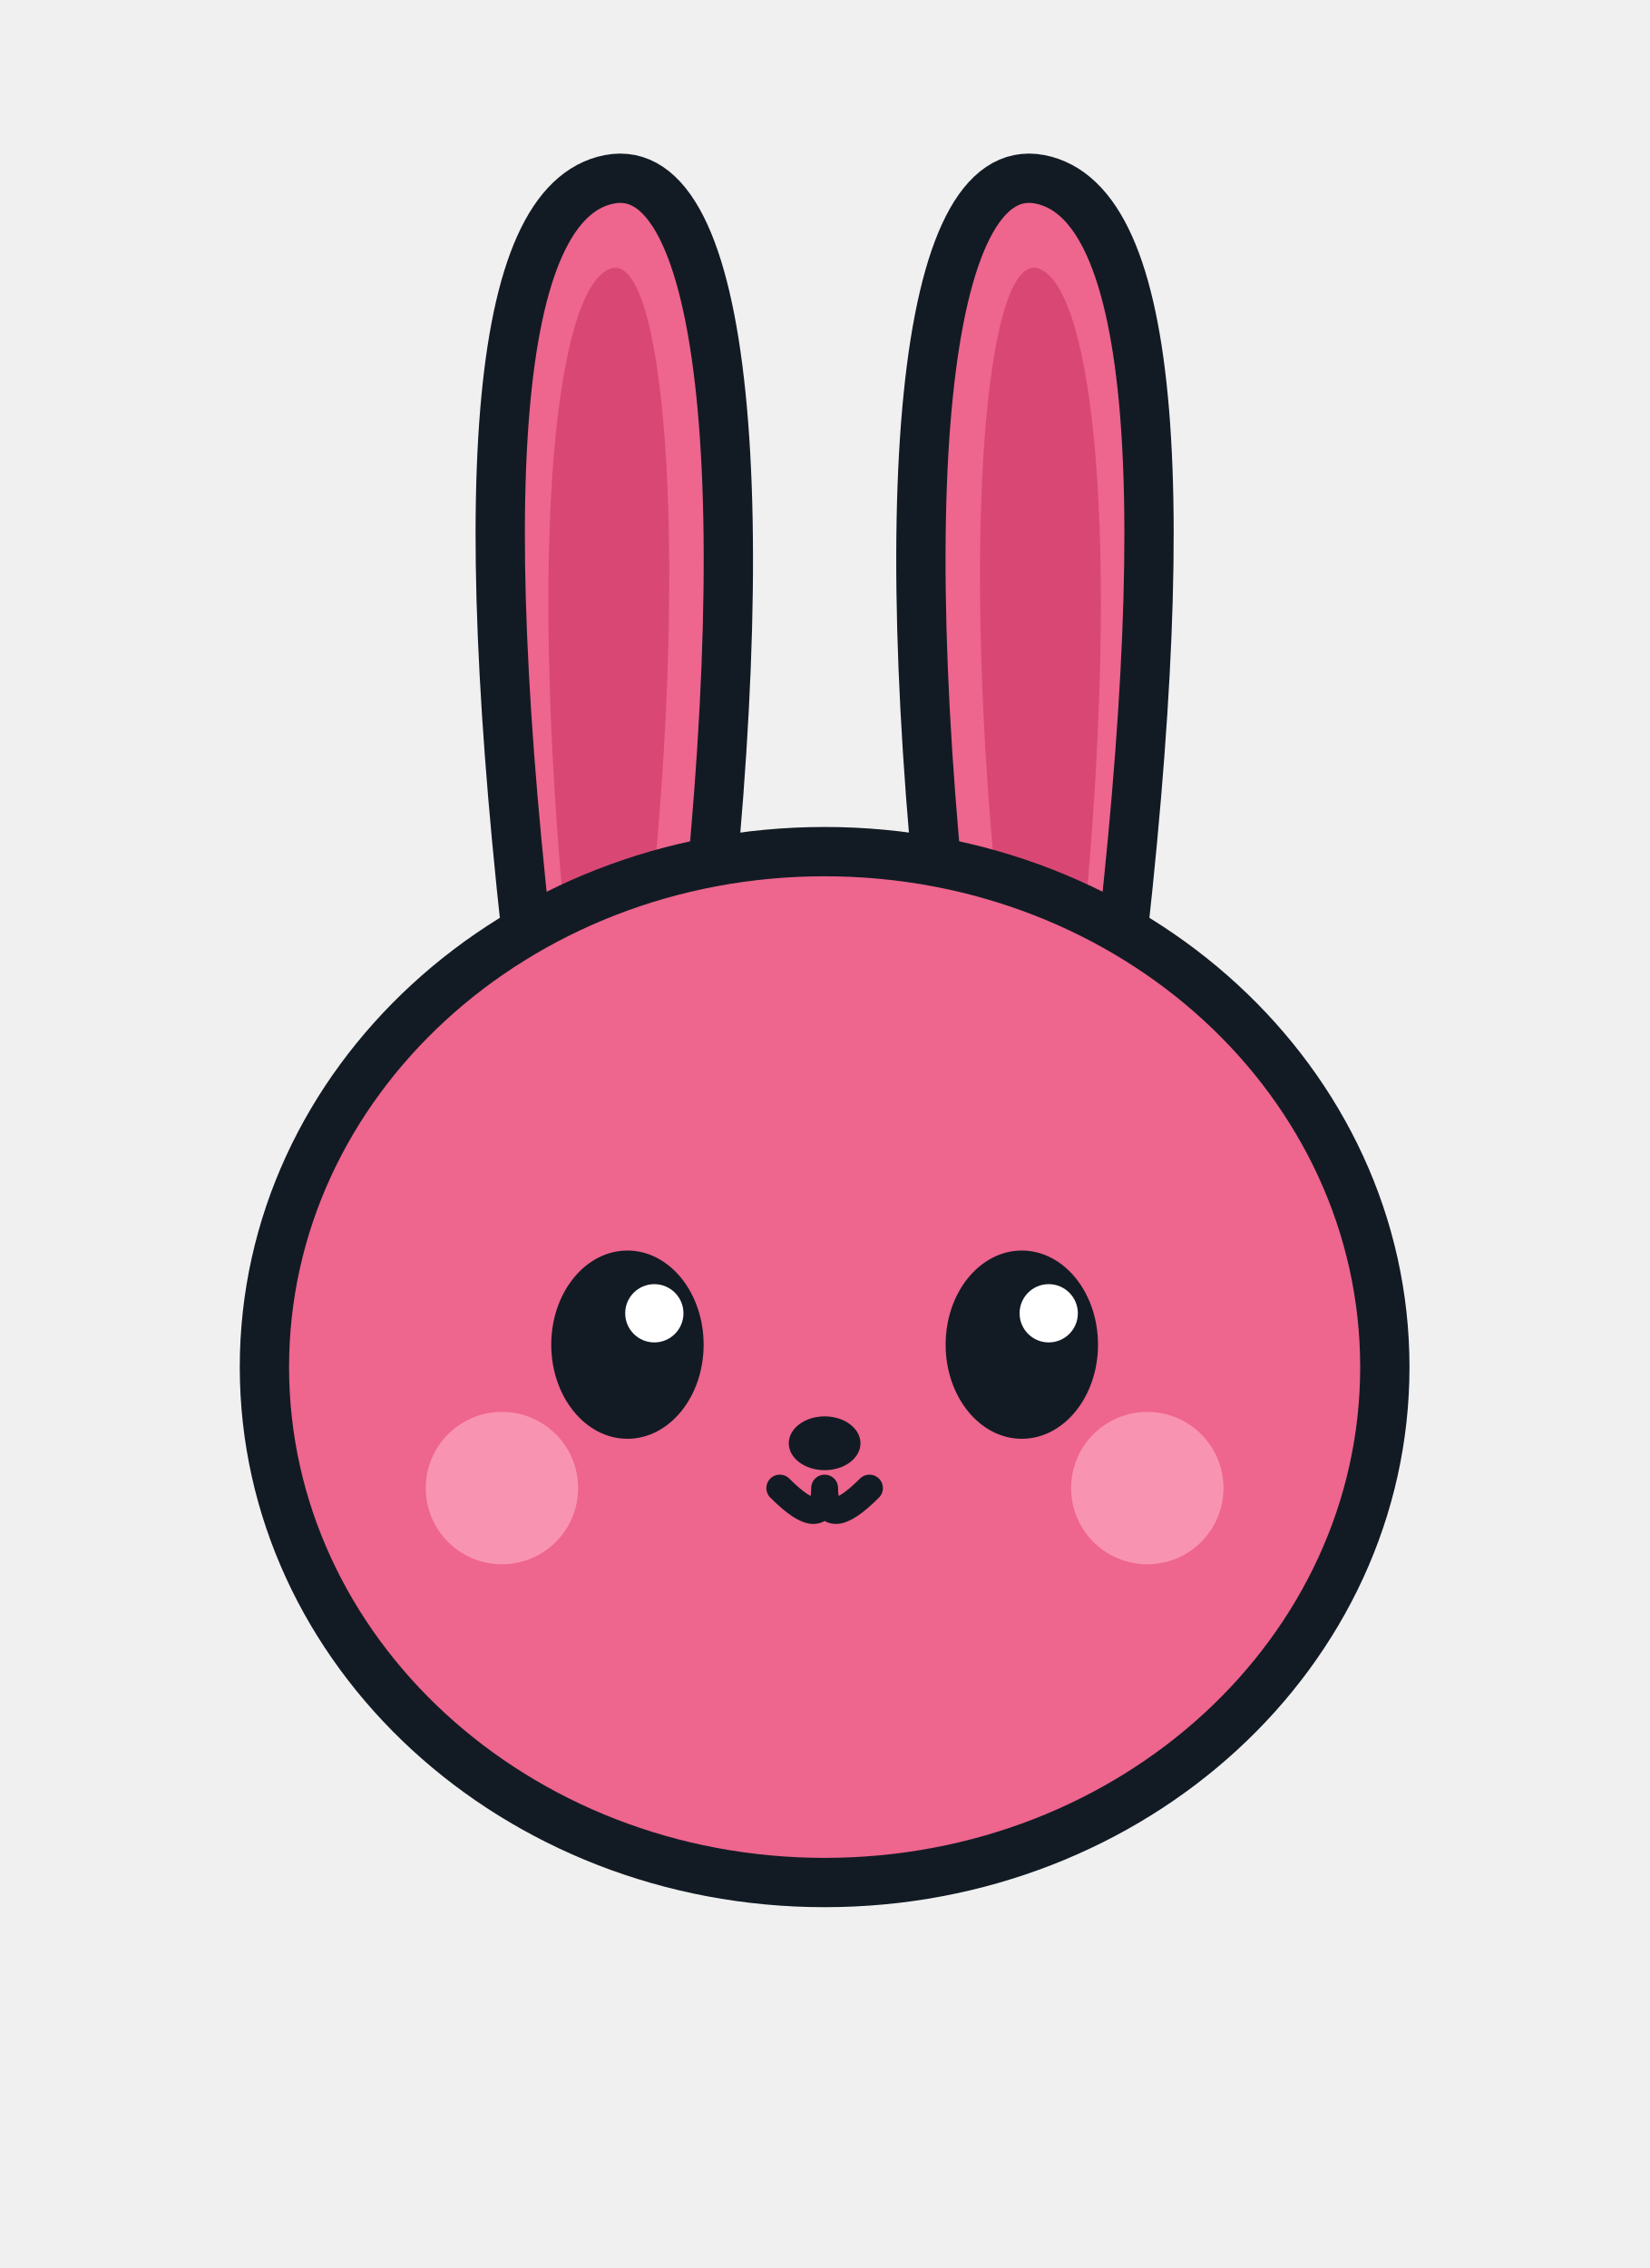
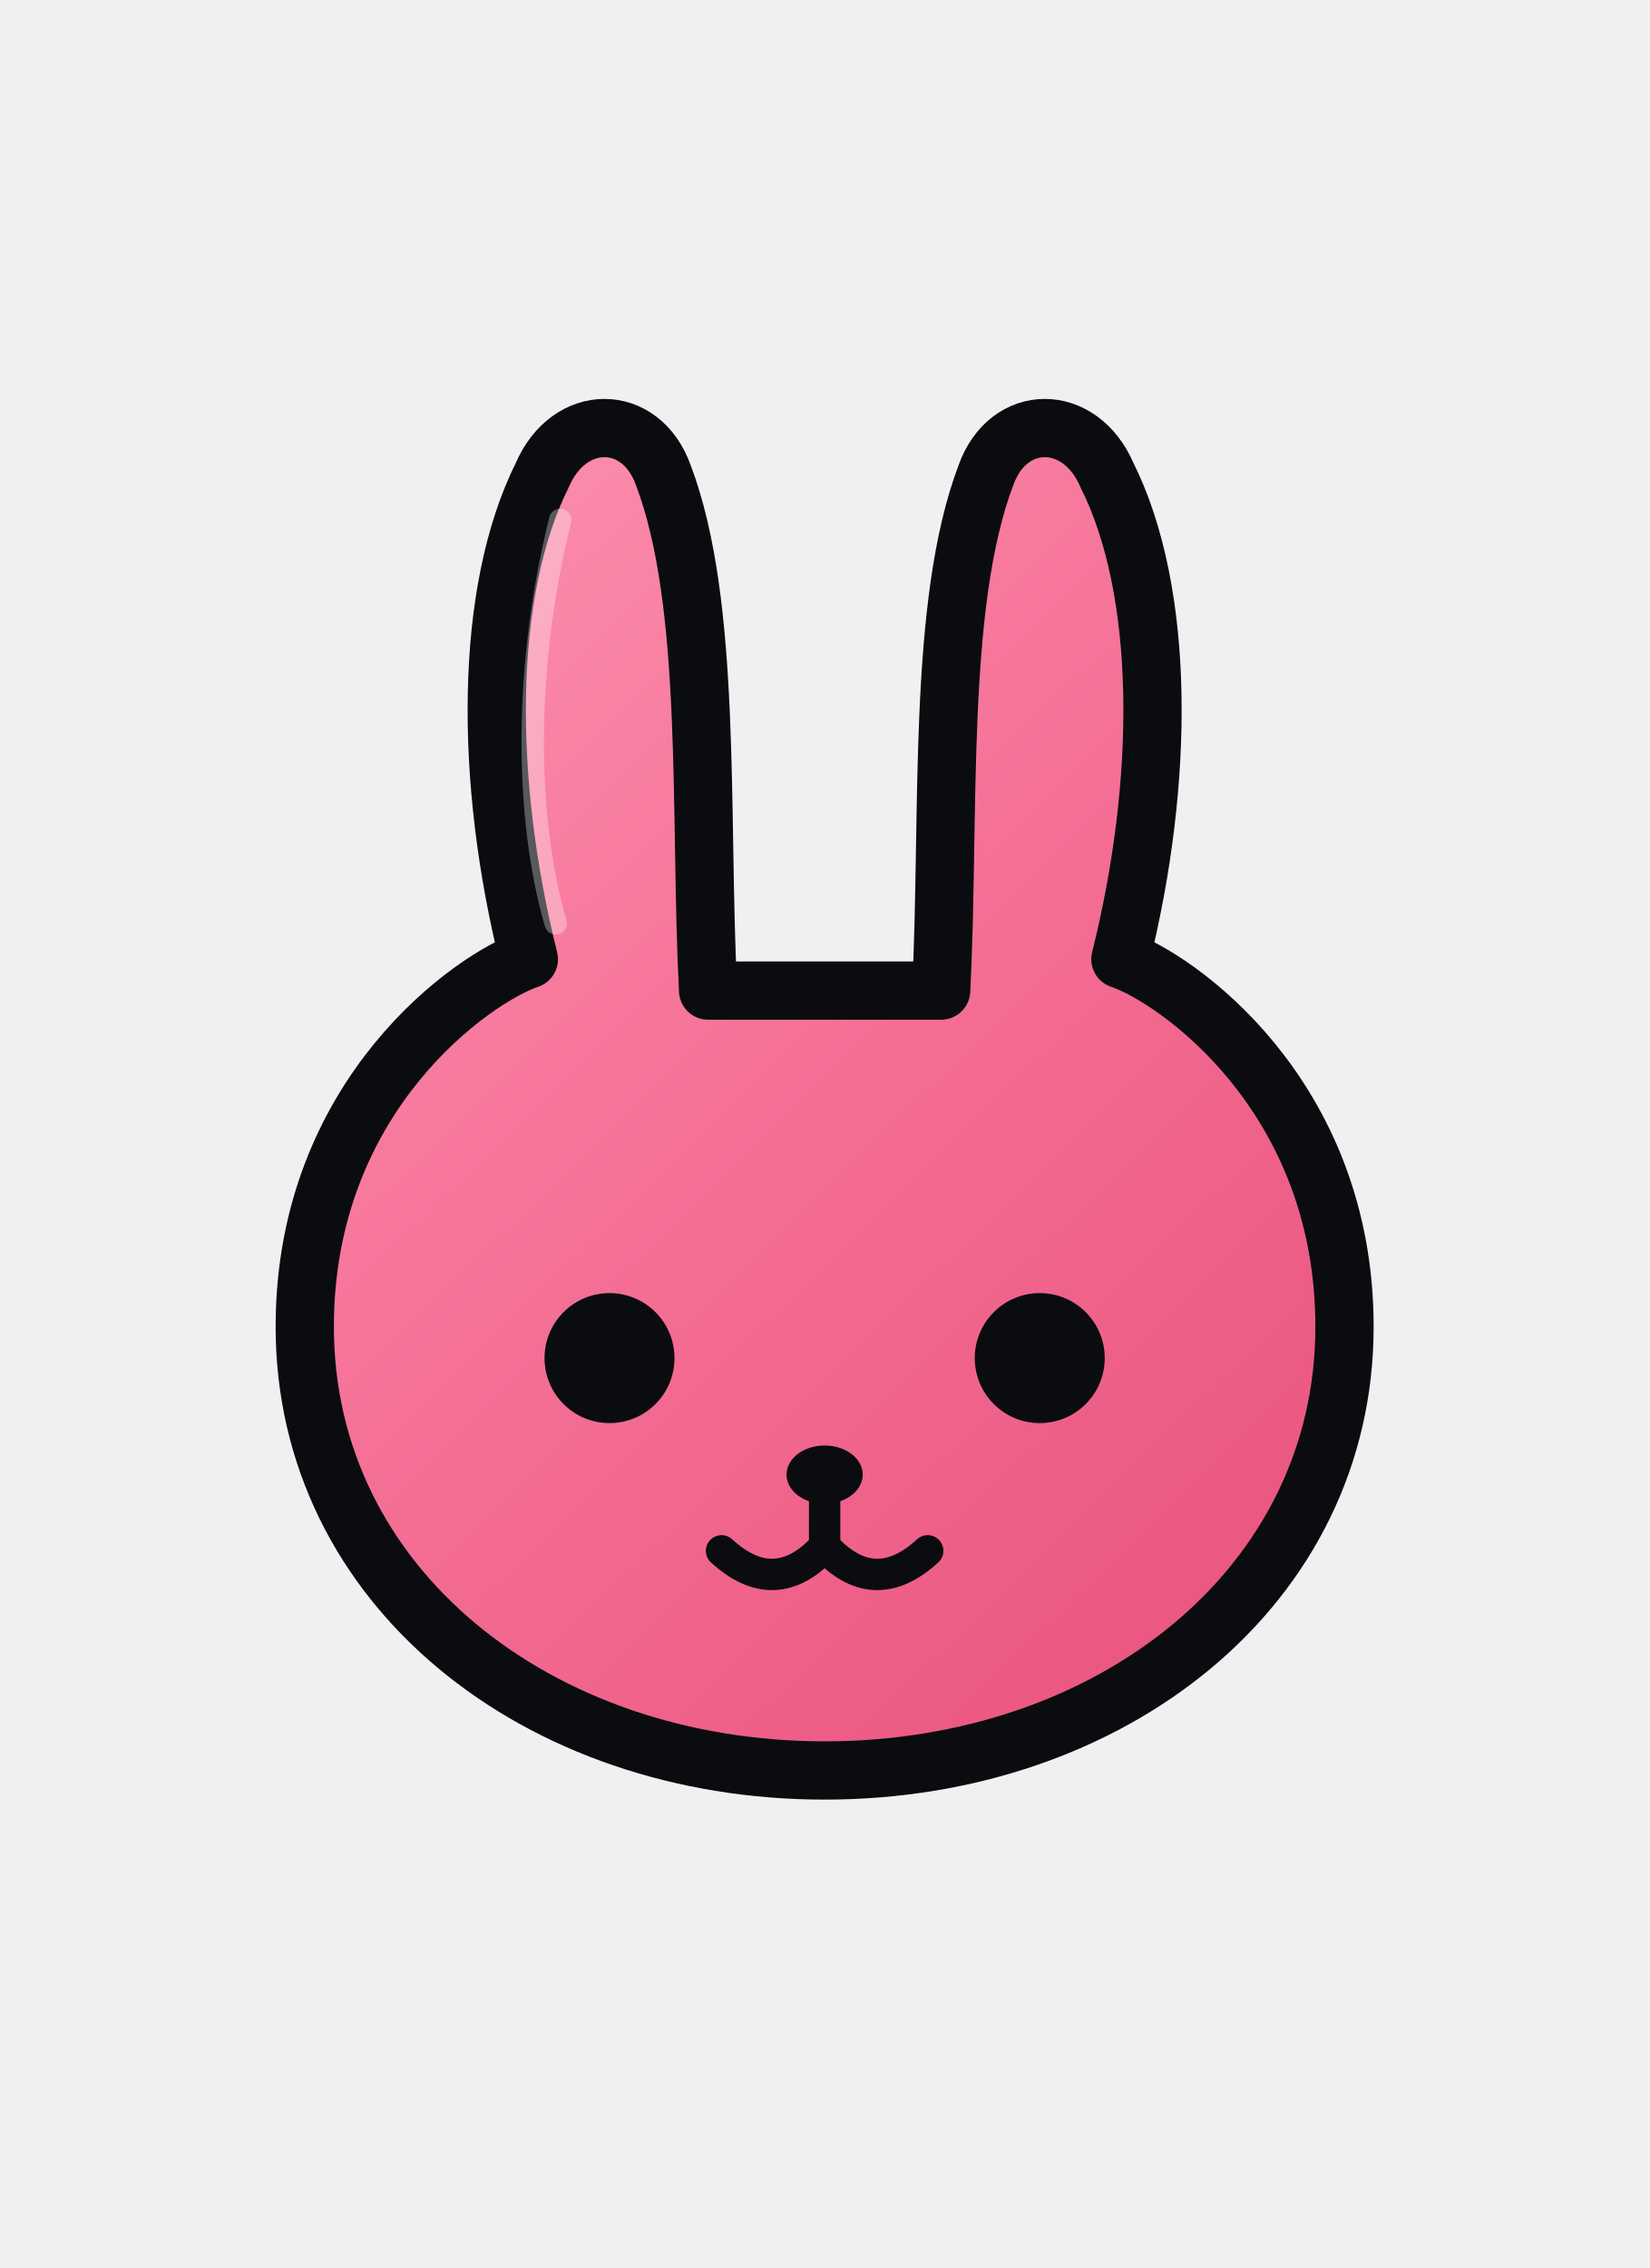
<svg xmlns="http://www.w3.org/2000/svg" width="368" height="506" viewBox="0 0 368 506">
  <g stroke-linecap="round" stroke-linejoin="round">
-     <path d="M120 230 C105 110 110 45 136 40 C162 35 170 110 155 230 Z" fill="#ee658d" stroke="#121b24" stroke-width="11" />
-     <path d="M126 205 C118 120 124 65 136 60 C148 55 154 120 145 205 Z" fill="#d94875" />
-     <path d="M248 230 C263 110 258 45 232 40 C206 35 198 110 213 230 Z" fill="#ee658d" stroke="#121b24" stroke-width="11" />
-     <path d="M242 205 C250 120 244 65 232 60 C220 55 214 120 223 205 Z" fill="#d94875" />
-     <ellipse cx="184" cy="305" rx="125" ry="115" fill="#ee658d" stroke="#121b24" stroke-width="11" />
-     <ellipse cx="140" cy="300" rx="17" ry="21" fill="#121b24" />
-     <circle cx="146" cy="293" r="6.5" fill="#ffffff" />
-     <ellipse cx="228" cy="300" rx="17" ry="21" fill="#121b24" />
-     <circle cx="234" cy="293" r="6.5" fill="#ffffff" />
-     <circle cx="112" cy="332" r="17" fill="#fc9bb8" opacity="0.85" />
-     <circle cx="256" cy="332" r="17" fill="#fc9bb8" opacity="0.85" />
-     <ellipse cx="184" cy="322" rx="8" ry="6" fill="#121b24" />
-     <path d="M174 332 Q184 342 184 332 Q184 342 194 332" fill="none" stroke="#121b24" stroke-width="6" />
+     <defs>
+       <linearGradient id="bunny_body" x1="0.2" y1="0.1" x2="0.8" y2="0.9">
+         <stop offset="0%" stop-color="#fb89a9" />
+         <stop offset="50%" stop-color="#f46e94" />
+         <stop offset="100%" stop-color="#eb5881" />
+       </linearGradient>
+     </defs>
+     <path d="M184 395              C120 395 68 354 68 296              C68 244 106 218 118 214              C108 174 108 132 121 106              C127 92 143 92 148 106              C159 135 156 182 158 221              L210 221              C212 182 209 135 220 106              C225 92 241 92 247 106              C260 132 260 174 250 214              C262 218 300 244 300 296              C300 354 248 395 184 395 Z" fill="url(#bunny_body)" stroke="#0a0c10" stroke-width="13" stroke-linejoin="round" stroke-linecap="round" />
+     <path d="M125 116 C117 148 117 182 124 206" fill="none" stroke="#ffffff" stroke-width="5" stroke-linecap="round" opacity="0.32" />
+     <circle cx="136" cy="303" r="14.5" fill="#0a0c10" />
+     <circle cx="232" cy="303" r="14.5" fill="#0a0c10" />
+     <ellipse cx="184" cy="329" rx="8.5" ry="6.5" fill="#0a0c10" />
+     <line x1="184" y1="334" x2="184" y2="345" stroke="#0a0c10" stroke-width="7" stroke-linecap="round" />
+     <path d="M161 346 Q173 357 184 345 Q195 357 207 346" fill="none" stroke="#0a0c10" stroke-width="7" stroke-linecap="round" stroke-linejoin="round" />
  </g>
</svg>
